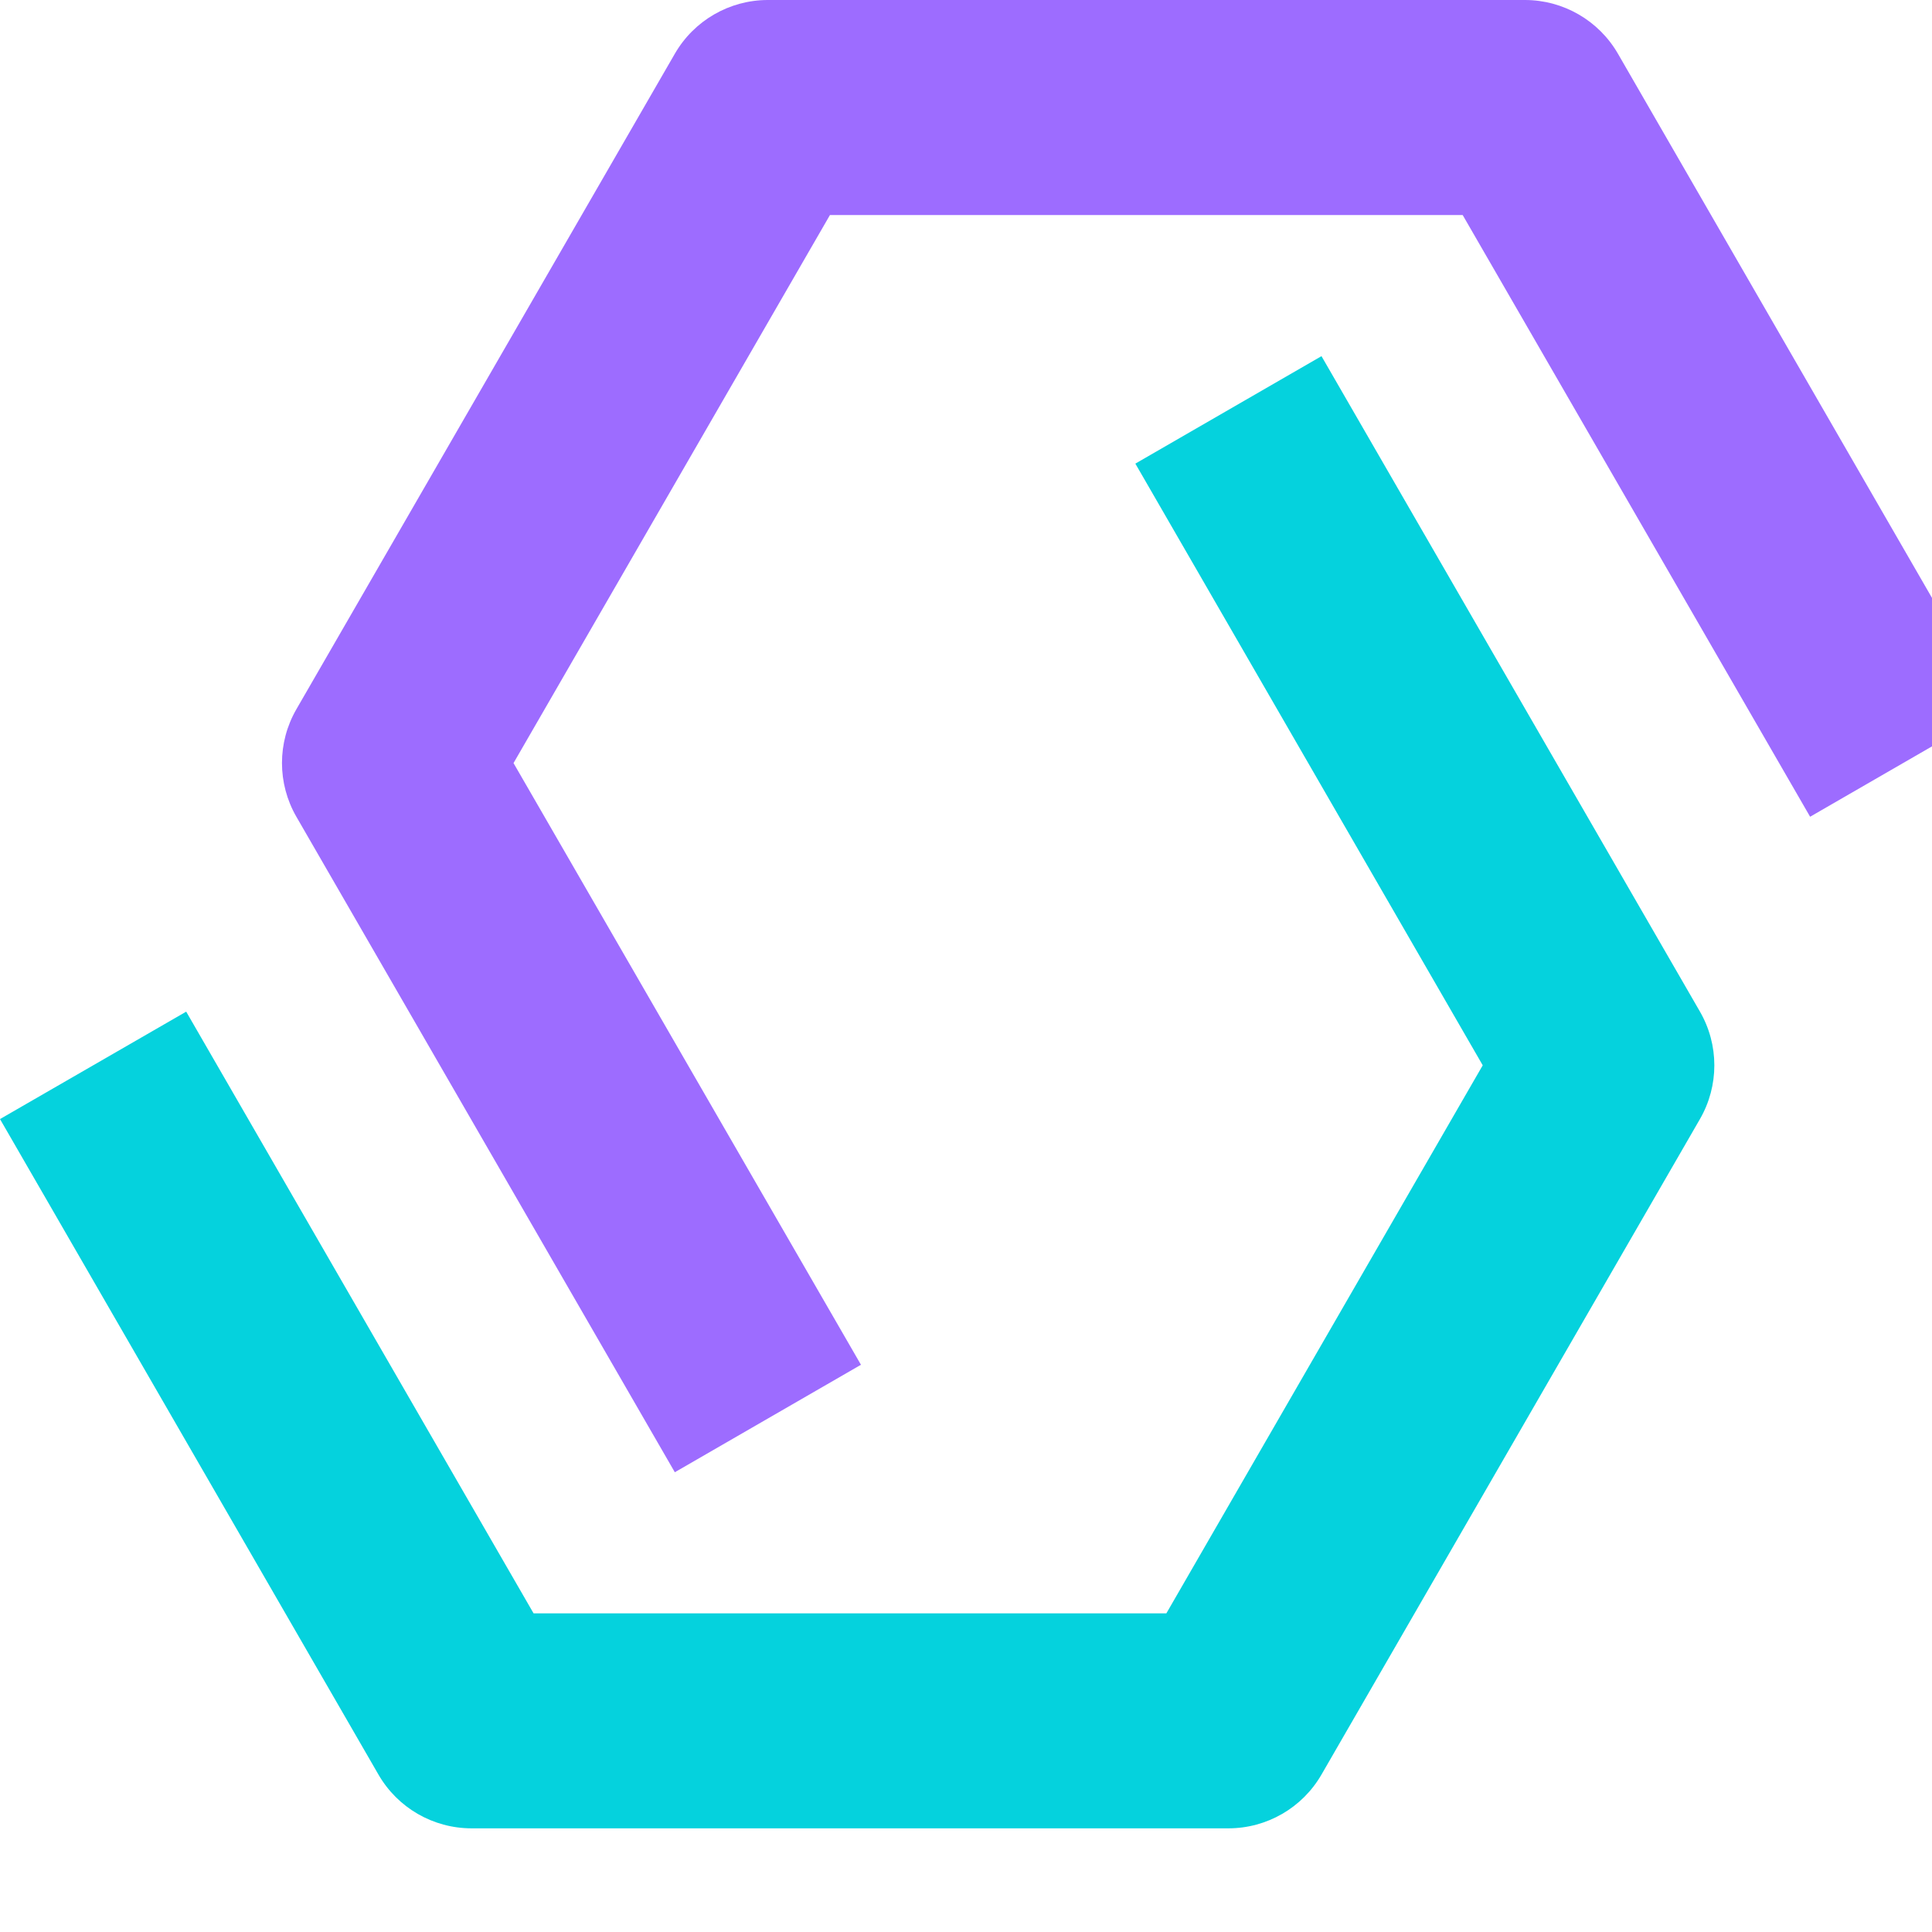
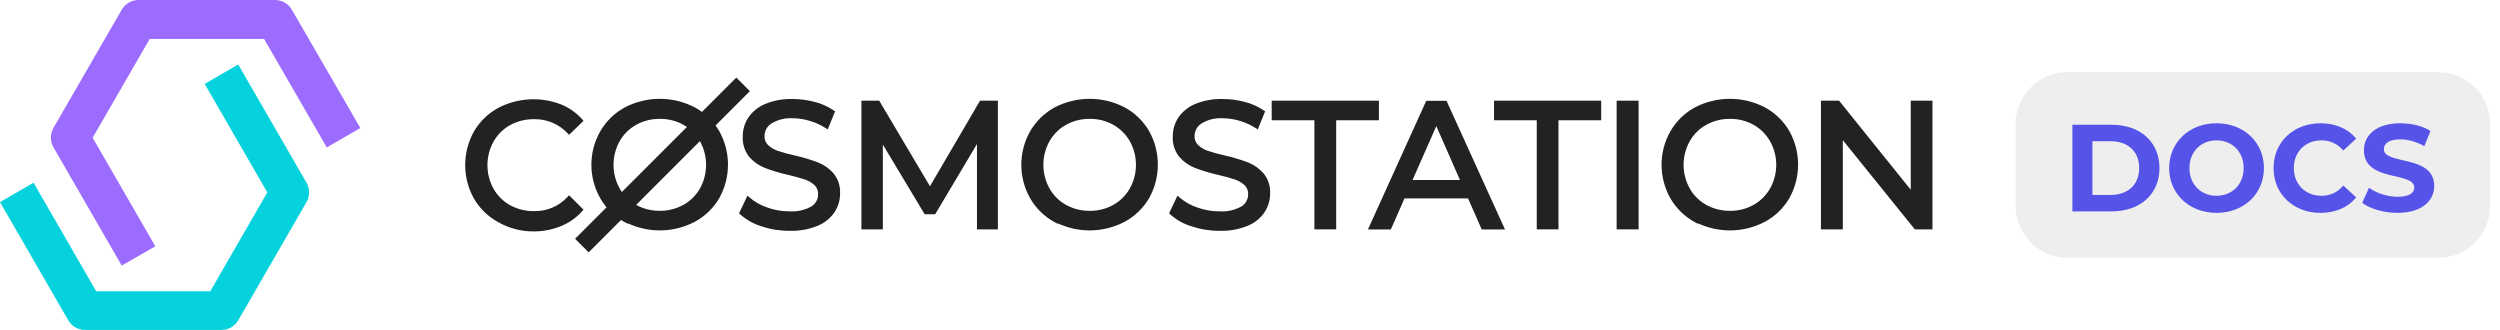
- <svg xmlns="http://www.w3.org/2000/svg" width="30" height="30" viewBox="0 0 35 35">
-   <g id="header_logo">
-     <g id="그룹_1944" data-name="그룹 1944">
-       <path id="패스_1723" data-name="패스 1723" d="M657.915,1428.876H644.2a1.946,1.946,0,0,0-1.686.974l-6.856,11.875a1.948,1.948,0,0,0,0,1.947l6.856,11.875,3.372-1.947-6.294-10.9,5.732-9.928h11.463l6.294,10.9,3.372-1.947L659.6,1429.85A1.947,1.947,0,0,0,657.915,1428.876Z" transform="translate(-630.289 -1428.876)" fill="#9d6cff" />
-       <path id="패스_1724" data-name="패스 1724" d="M648.94,1442.005l-3.372,1.947,6.293,10.9-5.731,9.928H634.666l-6.293-10.9L625,1455.826l6.856,11.875a1.947,1.947,0,0,0,1.686.974h13.712a1.947,1.947,0,0,0,1.686-.974l6.856-11.875a1.947,1.947,0,0,0,0-1.947Z" transform="translate(-625 -1435.553)" fill="#05d2dd" />
-     </g>
-   </g>
+ <svg xmlns="http://www.w3.org/2000/svg" width="197" height="26" viewBox="0 0 197 26" fill="none">
+   <path d="M9.593 20.928L4.212 11.608C4.078 11.376 4.007 11.112 4.007 10.844C4.007 10.575 4.078 10.312 4.212 10.079L9.593 0.764C9.727 0.532 9.92 0.339 10.152 0.205C10.384 0.071 10.648 -1.2346e-05 10.916 1.61893e-09H21.674C21.942 -1.2346e-05 22.205 0.071 22.438 0.205C22.67 0.339 22.863 0.532 22.997 0.764L28.396 10.089L25.749 11.617L20.809 3.066H11.799L7.3 10.853L12.24 19.409L9.593 20.928Z" fill="#9C6CFF" />
+   <path d="M17.48 26H6.7C6.432 26 6.168 25.929 5.936 25.795C5.703 25.661 5.51 25.468 5.376 25.236L0 15.925L2.643 14.397L7.582 22.952H16.57L21.064 15.161L16.129 6.61L18.772 5.081L24.153 14.397C24.287 14.629 24.357 14.893 24.357 15.161C24.357 15.429 24.287 15.693 24.153 15.925L18.772 25.245C18.64 25.471 18.451 25.66 18.225 25.792C17.999 25.925 17.742 25.996 17.48 26Z" fill="#05D2DD" />
+   <path d="M39.353 17.371C38.581 16.955 37.937 16.335 37.493 15.579C37.051 14.793 36.82 13.906 36.82 13.005C36.82 12.103 37.051 11.216 37.493 10.43C37.939 9.672 38.584 9.051 39.358 8.633C40.09 8.256 40.893 8.038 41.715 7.992C42.538 7.947 43.36 8.075 44.129 8.37C44.754 8.617 45.312 9.008 45.758 9.511L44.848 10.394C44.496 10.016 44.068 9.717 43.592 9.517C43.116 9.316 42.603 9.218 42.087 9.229C41.396 9.219 40.714 9.388 40.108 9.721C39.536 10.04 39.063 10.513 38.744 11.085C38.418 11.676 38.248 12.339 38.248 13.014C38.248 13.688 38.418 14.351 38.744 14.942C39.063 15.515 39.535 15.988 40.108 16.307C40.714 16.639 41.396 16.808 42.087 16.798C42.605 16.809 43.118 16.71 43.594 16.507C44.071 16.304 44.498 16.001 44.848 15.62L45.758 16.53C45.308 17.034 44.748 17.426 44.12 17.676C43.45 17.946 42.732 18.081 42.01 18.072C41.079 18.071 40.163 17.83 39.353 17.371Z" fill="#222222" />
+   <path fill-rule="evenodd" clip-rule="evenodd" d="M44.07 8.522C43.323 8.236 42.523 8.111 41.724 8.155C40.926 8.199 40.145 8.411 39.434 8.778C38.687 9.181 38.065 9.781 37.634 10.512C37.207 11.273 36.982 12.132 36.982 13.005C36.982 13.879 37.207 14.737 37.634 15.499C38.063 16.229 38.685 16.827 39.431 17.229L39.434 17.23C40.219 17.675 41.107 17.909 42.01 17.91L42.012 17.91C42.713 17.919 43.409 17.788 44.059 17.526C44.616 17.305 45.119 16.966 45.532 16.535L44.85 15.853C44.508 16.194 44.104 16.467 43.658 16.657C43.162 16.869 42.626 16.973 42.087 16.961C41.368 16.971 40.66 16.795 40.03 16.45L40.029 16.449C39.43 16.116 38.936 15.621 38.602 15.022C38.263 14.407 38.086 13.716 38.086 13.014C38.086 12.312 38.263 11.622 38.602 11.007L38.602 11.007C38.936 10.408 39.431 9.914 40.029 9.579L40.03 9.579C40.66 9.233 41.368 9.057 42.087 9.067C42.625 9.056 43.159 9.158 43.655 9.367C44.101 9.556 44.507 9.826 44.851 10.165L45.531 9.505C45.121 9.077 44.623 8.741 44.07 8.522ZM41.706 7.83C42.552 7.784 43.397 7.916 44.188 8.218L44.189 8.219C44.838 8.476 45.417 8.882 45.879 9.404L45.982 9.52L44.842 10.626L44.729 10.505C44.393 10.144 43.983 9.859 43.529 9.667C43.074 9.475 42.584 9.382 42.091 9.392L42.085 9.393C41.422 9.383 40.768 9.545 40.187 9.863C39.641 10.168 39.191 10.619 38.886 11.165C38.574 11.731 38.41 12.367 38.41 13.014C38.41 13.661 38.574 14.298 38.886 14.864C39.19 15.41 39.641 15.861 40.187 16.165C40.768 16.484 41.422 16.646 42.085 16.636L42.091 16.636C42.585 16.647 43.076 16.552 43.531 16.358C43.986 16.164 44.394 15.875 44.728 15.511L44.843 15.386L45.981 16.524L45.879 16.638C45.413 17.161 44.831 17.569 44.181 17.827C43.491 18.105 42.752 18.244 42.009 18.235C41.05 18.234 40.109 17.986 39.275 17.514C38.477 17.084 37.812 16.443 37.353 15.662L37.351 15.659C36.896 14.849 36.657 13.935 36.657 13.005C36.657 12.076 36.896 11.162 37.351 10.351L37.353 10.348C37.814 9.565 38.481 8.923 39.281 8.491L39.283 8.49C40.036 8.102 40.861 7.877 41.706 7.83Z" fill="#222222" />
+   <path d="M49.32 17.371C48.538 16.95 47.89 16.32 47.446 15.551C46.998 14.77 46.763 13.886 46.763 12.986C46.763 12.086 46.998 11.201 47.446 10.421C47.892 9.654 48.54 9.024 49.32 8.601C50.145 8.174 51.062 7.95 51.992 7.95C52.922 7.95 53.838 8.174 54.664 8.601C55.438 9.019 56.083 9.64 56.529 10.398C56.971 11.184 57.202 12.07 57.202 12.972C57.202 13.874 56.971 14.76 56.529 15.547C56.083 16.303 55.438 16.923 54.664 17.339C53.839 17.769 52.922 17.994 51.992 17.994C51.061 17.994 50.145 17.769 49.32 17.339V17.371ZM53.941 16.284C54.512 15.962 54.983 15.49 55.305 14.919C55.631 14.328 55.801 13.665 55.801 12.99C55.801 12.316 55.631 11.653 55.305 11.062C54.983 10.491 54.511 10.02 53.941 9.697C53.348 9.366 52.678 9.196 51.999 9.206C51.315 9.196 50.641 9.366 50.043 9.697C49.471 10.018 48.999 10.49 48.678 11.062C48.353 11.653 48.182 12.316 48.182 12.99C48.182 13.665 48.353 14.328 48.678 14.919C48.998 15.491 49.471 15.964 50.043 16.284C50.641 16.615 51.315 16.785 51.999 16.775C52.673 16.782 53.338 16.613 53.927 16.284H53.941Z" fill="#222222" />
+   <path fill-rule="evenodd" clip-rule="evenodd" d="M49.396 8.744C48.643 9.153 48.017 9.761 47.587 10.501C47.154 11.257 46.926 12.114 46.926 12.985C46.926 13.857 47.154 14.713 47.587 15.47C47.97 16.132 48.51 16.687 49.157 17.088V17.07L49.395 17.194C50.197 17.613 51.088 17.831 51.992 17.831C52.896 17.831 53.787 17.613 54.589 17.195C55.335 16.793 55.958 16.195 56.389 15.465C56.816 14.703 57.04 13.845 57.04 12.972C57.04 12.098 56.816 11.24 56.389 10.478C55.958 9.747 55.335 9.147 54.589 8.744C53.786 8.329 52.896 8.112 51.992 8.112C51.089 8.112 50.199 8.329 49.396 8.744ZM49.483 17.6V17.642L49.243 17.513C48.435 17.078 47.764 16.426 47.305 15.632L47.305 15.631C46.844 14.826 46.601 13.914 46.601 12.985C46.601 12.057 46.844 11.145 47.305 10.339L47.306 10.338L47.306 10.338C47.766 9.546 48.437 8.895 49.242 8.458L49.245 8.456L49.245 8.456C50.094 8.017 51.036 7.787 51.992 7.787C52.948 7.787 53.89 8.017 54.739 8.456L54.742 8.457L54.742 8.457C55.542 8.889 56.208 9.531 56.669 10.315L56.671 10.318L56.671 10.318C57.126 11.128 57.365 12.042 57.365 12.972C57.365 13.901 57.126 14.815 56.671 15.626L56.669 15.629L56.669 15.629C56.208 16.411 55.541 17.052 54.742 17.481L54.74 17.482L54.74 17.482C53.892 17.925 52.949 18.156 51.992 18.156C51.124 18.156 50.267 17.966 49.483 17.6ZM51.999 9.043C52.706 9.033 53.403 9.21 54.021 9.555L54.021 9.555C54.617 9.892 55.111 10.385 55.447 10.981L55.448 10.983L55.448 10.983C55.787 11.598 55.964 12.288 55.964 12.99C55.964 13.692 55.787 14.382 55.448 14.997L55.447 14.998C55.111 15.595 54.618 16.088 54.021 16.424L53.984 16.445H53.97C53.366 16.775 52.688 16.944 51.999 16.937C51.288 16.947 50.587 16.77 49.964 16.425L49.964 16.425C49.365 16.09 48.871 15.596 48.537 14.998L48.536 14.997C48.198 14.382 48.02 13.692 48.02 12.99C48.02 12.288 48.198 11.598 48.536 10.983L48.537 10.982L48.537 10.982C48.872 10.384 49.366 9.89 49.964 9.555L49.965 9.555L49.965 9.555C50.587 9.21 51.288 9.033 51.999 9.043ZM50.122 9.839C49.577 10.144 49.126 10.595 48.821 11.14C48.509 11.707 48.345 12.343 48.345 12.99C48.345 13.637 48.509 14.273 48.821 14.839C49.126 15.385 49.576 15.836 50.122 16.141C50.695 16.459 51.342 16.621 51.997 16.612L52.001 16.612L52.001 16.612C52.647 16.619 53.284 16.456 53.848 16.141L53.885 16.12H53.898C54.426 15.814 54.863 15.372 55.164 14.839C55.476 14.273 55.639 13.636 55.639 12.99C55.639 12.343 55.476 11.707 55.164 11.14C54.856 10.596 54.406 10.146 53.862 9.838C53.294 9.521 52.652 9.359 52.002 9.368L51.997 9.368L51.997 9.368C51.342 9.359 50.695 9.521 50.122 9.839Z" fill="#222222" />
+   <path d="M60.054 17.681C59.455 17.498 58.902 17.188 58.434 16.771L58.953 15.68C59.374 16.043 59.862 16.322 60.39 16.498C60.973 16.712 61.589 16.82 62.21 16.817C62.843 16.857 63.475 16.714 64.029 16.403C64.215 16.286 64.368 16.124 64.473 15.931C64.578 15.738 64.632 15.522 64.629 15.302C64.635 15.15 64.609 14.998 64.552 14.856C64.496 14.714 64.411 14.586 64.302 14.479C64.067 14.263 63.79 14.099 63.488 13.997C63.04 13.847 62.584 13.721 62.123 13.619C61.516 13.482 60.918 13.303 60.336 13.082C59.886 12.909 59.487 12.628 59.171 12.264C58.832 11.843 58.66 11.312 58.689 10.772C58.683 10.268 58.827 9.774 59.103 9.353C59.415 8.902 59.851 8.551 60.358 8.343C61.02 8.073 61.731 7.944 62.446 7.965C63.024 7.964 63.599 8.039 64.156 8.188C64.673 8.316 65.163 8.535 65.603 8.834L65.148 9.958C64.74 9.696 64.295 9.495 63.829 9.362C63.386 9.229 62.927 9.16 62.464 9.157C61.836 9.118 61.21 9.277 60.677 9.612C60.492 9.733 60.34 9.9 60.236 10.095C60.132 10.291 60.078 10.509 60.081 10.731C60.075 10.884 60.102 11.037 60.16 11.179C60.218 11.321 60.306 11.449 60.418 11.554C60.658 11.774 60.941 11.941 61.25 12.046C61.698 12.193 62.153 12.316 62.614 12.414C63.22 12.553 63.816 12.732 64.397 12.951C64.841 13.125 65.237 13.403 65.553 13.76C65.891 14.174 66.063 14.7 66.035 15.234C66.041 15.735 65.895 16.227 65.617 16.644C65.3 17.1 64.855 17.452 64.338 17.654C63.671 17.922 62.956 18.049 62.237 18.027C61.495 18.034 60.757 17.917 60.054 17.681Z" fill="#222222" />
+   <path fill-rule="evenodd" clip-rule="evenodd" d="M62.442 8.127C61.75 8.106 61.061 8.231 60.421 8.493C59.943 8.689 59.532 9.019 59.238 9.443C58.981 9.837 58.846 10.299 58.852 10.769L58.852 10.78C58.825 11.279 58.983 11.77 59.297 12.159C59.594 12.502 59.971 12.766 60.394 12.93C60.97 13.147 61.559 13.325 62.159 13.46C62.626 13.563 63.087 13.69 63.54 13.842C63.864 13.951 64.161 14.127 64.413 14.359L64.417 14.363C64.541 14.485 64.639 14.633 64.704 14.796C64.768 14.957 64.798 15.13 64.793 15.304C64.795 15.55 64.734 15.792 64.616 16.008C64.498 16.225 64.326 16.408 64.116 16.54L64.109 16.544C63.53 16.869 62.869 17.02 62.205 16.979C61.568 16.981 60.936 16.87 60.337 16.651C59.857 16.49 59.409 16.248 59.011 15.937L58.635 16.729C59.065 17.09 59.564 17.361 60.102 17.525L60.106 17.526C60.792 17.757 61.512 17.871 62.236 17.864L62.242 17.864C62.939 17.885 63.632 17.762 64.278 17.502L64.28 17.502C64.766 17.312 65.185 16.981 65.483 16.552C65.742 16.163 65.879 15.704 65.873 15.235L65.873 15.225C65.899 14.732 65.741 14.247 65.43 13.865C65.132 13.528 64.758 13.267 64.34 13.102C63.766 12.886 63.178 12.709 62.58 12.572C62.114 12.473 61.653 12.348 61.2 12.199L61.198 12.199C60.869 12.087 60.566 11.909 60.309 11.674L60.307 11.672C60.178 11.551 60.077 11.403 60.01 11.24C59.944 11.078 59.913 10.903 59.919 10.728C59.917 10.481 59.976 10.237 60.093 10.018C60.21 9.799 60.38 9.612 60.588 9.476L60.591 9.474C61.152 9.122 61.809 8.954 62.471 8.994C62.946 8.998 63.419 9.069 63.875 9.205C64.294 9.325 64.695 9.498 65.07 9.718L65.403 8.896C65.007 8.644 64.573 8.458 64.118 8.345L64.115 8.345C63.571 8.199 63.01 8.126 62.447 8.127L62.442 8.127ZM62.449 7.802C61.712 7.781 60.98 7.913 60.297 8.192C59.761 8.412 59.3 8.783 58.97 9.26L58.968 9.263C58.675 9.71 58.521 10.234 58.527 10.768C58.497 11.346 58.682 11.915 59.045 12.365L59.049 12.37C59.382 12.754 59.804 13.05 60.278 13.233L60.279 13.234C60.869 13.457 61.473 13.638 62.088 13.777L62.089 13.777C62.544 13.878 62.994 14.002 63.437 14.15C63.716 14.245 63.973 14.396 64.19 14.596C64.282 14.687 64.354 14.796 64.402 14.916C64.45 15.036 64.472 15.166 64.468 15.296L64.468 15.303C64.47 15.495 64.423 15.684 64.331 15.852C64.24 16.02 64.107 16.161 63.947 16.263C63.421 16.557 62.822 16.693 62.221 16.654L62.209 16.654C61.608 16.656 61.011 16.552 60.447 16.345L60.443 16.344C59.935 16.174 59.465 15.906 59.06 15.556L58.898 15.417L58.236 16.811L58.327 16.892C58.812 17.324 59.384 17.645 60.005 17.835C60.724 18.076 61.478 18.196 62.236 18.189C62.976 18.211 63.712 18.08 64.399 17.804C64.946 17.591 65.416 17.219 65.751 16.736L65.752 16.734C66.048 16.291 66.203 15.769 66.198 15.237C66.227 14.664 66.042 14.101 65.679 13.657L65.675 13.652C65.343 13.275 64.925 12.983 64.458 12.799L64.455 12.798C63.867 12.577 63.264 12.395 62.651 12.255L62.649 12.254C62.194 12.158 61.744 12.036 61.302 11.891C61.015 11.794 60.752 11.639 60.529 11.435C60.434 11.345 60.36 11.237 60.311 11.117C60.262 10.996 60.239 10.867 60.244 10.737L60.244 10.729C60.242 10.534 60.288 10.342 60.38 10.171C60.471 10 60.603 9.855 60.765 9.748C61.27 9.432 61.861 9.282 62.455 9.319L62.464 9.319C62.911 9.322 63.355 9.389 63.783 9.517L63.785 9.517C64.236 9.647 64.666 9.841 65.061 10.094L65.226 10.199L65.803 8.773L65.695 8.699C65.239 8.389 64.732 8.163 64.198 8.03C63.627 7.878 63.039 7.801 62.449 7.802Z" fill="#222222" />
+   <path d="M77.148 17.912V10.757L73.6 16.72H72.954L69.406 10.807V17.917H68.041V8.096H69.188L73.281 14.996L77.32 8.096H78.471V17.912H77.148Z" fill="#222222" />
+   <path fill-rule="evenodd" clip-rule="evenodd" d="M67.879 7.933H69.28L73.28 14.676L77.227 7.933H78.633V18.074H76.985V11.348L73.692 16.882H72.862L69.568 11.393V18.079H67.879V7.933ZM68.204 8.258V17.754H69.243V10.22L73.046 16.557H73.507L77.31 10.166V17.749H78.308V8.258H77.413L73.282 15.316L69.095 8.258H68.204Z" fill="#222222" />
+   <path d="M83.193 17.371C82.412 16.95 81.763 16.32 81.319 15.551C80.875 14.769 80.641 13.885 80.641 12.986C80.641 12.086 80.875 11.203 81.319 10.421C81.764 9.654 82.413 9.024 83.193 8.601C84.019 8.174 84.935 7.95 85.865 7.95C86.795 7.95 87.712 8.174 88.537 8.601C89.312 9.019 89.957 9.64 90.402 10.398C90.844 11.184 91.075 12.07 91.075 12.972C91.075 13.874 90.844 14.76 90.402 15.547C89.956 16.303 89.311 16.923 88.537 17.339C87.713 17.769 86.795 17.994 85.865 17.994C84.935 17.994 84.017 17.769 83.193 17.339V17.371ZM87.814 16.284C88.385 15.962 88.857 15.49 89.178 14.919C89.504 14.328 89.675 13.665 89.675 12.99C89.675 12.316 89.504 11.653 89.178 11.062C88.857 10.491 88.385 10.02 87.814 9.697C87.221 9.365 86.552 9.196 85.872 9.206C85.188 9.197 84.514 9.366 83.916 9.697C83.344 10.018 82.872 10.49 82.552 11.062C82.226 11.653 82.055 12.316 82.055 12.99C82.055 13.665 82.226 14.328 82.552 14.919C82.871 15.491 83.344 15.964 83.916 16.284C84.514 16.615 85.188 16.784 85.872 16.775C86.552 16.785 87.221 16.616 87.814 16.284Z" fill="#222222" />
+   <path fill-rule="evenodd" clip-rule="evenodd" d="M83.269 8.744C82.516 9.153 81.891 9.761 81.461 10.501C81.03 11.258 80.804 12.114 80.804 12.985C80.804 13.856 81.03 14.712 81.461 15.47C81.843 16.132 82.383 16.687 83.031 17.088V17.07L83.268 17.194C84.07 17.613 84.961 17.831 85.865 17.831C86.769 17.831 87.66 17.613 88.462 17.195C89.208 16.793 89.831 16.195 90.261 15.465C90.689 14.704 90.913 13.845 90.913 12.972C90.913 12.098 90.689 11.24 90.261 10.478C89.832 9.747 89.209 9.147 88.462 8.744C87.66 8.329 86.769 8.112 85.865 8.112C84.962 8.112 84.072 8.329 83.269 8.744ZM83.356 17.6V17.642L83.116 17.513C82.309 17.078 81.638 16.426 81.179 15.632L81.178 15.631C80.72 14.825 80.479 13.913 80.479 12.985C80.479 12.058 80.72 11.146 81.178 10.34L81.179 10.338L81.179 10.338C81.639 9.546 82.31 8.895 83.116 8.458L83.118 8.456L83.119 8.456C83.968 8.017 84.909 7.787 85.865 7.787C86.822 7.787 87.764 8.017 88.612 8.456L88.615 8.457L88.615 8.457C89.415 8.889 90.082 9.531 90.542 10.315L90.544 10.318L90.544 10.318C91 11.128 91.238 12.042 91.238 12.972C91.238 13.901 91 14.815 90.544 15.626L90.542 15.629L90.542 15.629C90.081 16.411 89.414 17.052 88.615 17.481L88.613 17.482L88.613 17.482C87.765 17.925 86.822 18.156 85.865 18.156C84.998 18.156 84.141 17.966 83.356 17.6ZM85.872 9.043C86.58 9.033 87.277 9.209 87.894 9.555L87.894 9.555C88.491 9.892 88.984 10.385 89.32 10.981L89.321 10.983L89.321 10.983C89.66 11.598 89.838 12.288 89.838 12.99C89.838 13.692 89.66 14.382 89.321 14.997L89.32 14.998C88.984 15.595 88.491 16.088 87.894 16.424L87.894 16.425C87.277 16.77 86.58 16.947 85.872 16.937C85.161 16.946 84.46 16.77 83.838 16.425L83.837 16.425C83.239 16.09 82.744 15.596 82.41 14.998L82.41 14.997C82.071 14.382 81.893 13.692 81.893 12.99C81.893 12.288 82.071 11.598 82.41 10.983L82.41 10.982C82.745 10.384 83.239 9.89 83.837 9.555L83.838 9.555L83.838 9.555C84.46 9.21 85.161 9.034 85.872 9.043ZM87.735 9.838C87.167 9.52 86.526 9.358 85.874 9.368L85.87 9.368L85.87 9.368C85.215 9.359 84.569 9.521 83.995 9.839C83.45 10.144 83 10.595 82.694 11.14C82.382 11.707 82.218 12.343 82.218 12.99C82.218 13.637 82.382 14.273 82.694 14.839C82.999 15.385 83.45 15.836 83.995 16.141C84.569 16.458 85.215 16.62 85.87 16.612L85.874 16.612L85.874 16.612C86.526 16.622 87.167 16.459 87.735 16.141C88.279 15.834 88.73 15.384 89.037 14.839C89.349 14.273 89.513 13.636 89.513 12.99C89.513 12.343 89.349 11.707 89.037 11.14C88.73 10.596 88.279 10.146 87.735 9.838Z" fill="#222222" />
+   <path d="M93.946 17.681C93.345 17.499 92.791 17.189 92.322 16.771L92.84 15.68C93.263 16.042 93.75 16.32 94.278 16.498C94.861 16.712 95.477 16.82 96.098 16.817C96.731 16.858 97.363 16.714 97.917 16.403C98.103 16.286 98.255 16.124 98.36 15.931C98.466 15.738 98.52 15.522 98.517 15.302C98.523 15.15 98.496 14.998 98.44 14.856C98.384 14.714 98.299 14.586 98.19 14.479C97.955 14.263 97.678 14.099 97.376 13.997C96.928 13.847 96.472 13.721 96.011 13.619C95.404 13.482 94.806 13.303 94.223 13.082C93.774 12.909 93.374 12.628 93.059 12.264C92.719 11.843 92.548 11.312 92.577 10.772C92.571 10.268 92.714 9.774 92.991 9.353C93.303 8.902 93.739 8.551 94.246 8.343C94.908 8.073 95.619 7.944 96.334 7.965C96.911 7.964 97.486 8.039 98.044 8.188C98.561 8.316 99.05 8.535 99.49 8.834L99.035 9.958C98.627 9.696 98.183 9.495 97.717 9.362C97.274 9.229 96.814 9.16 96.352 9.157C95.723 9.118 95.098 9.277 94.564 9.612C94.38 9.734 94.228 9.9 94.124 10.096C94.02 10.291 93.966 10.51 93.969 10.731C93.964 10.884 93.991 11.037 94.049 11.178C94.107 11.32 94.195 11.448 94.305 11.554C94.546 11.774 94.829 11.941 95.137 12.046C95.586 12.193 96.041 12.316 96.502 12.414C97.108 12.553 97.704 12.732 98.285 12.951C98.729 13.125 99.125 13.403 99.44 13.76C99.779 14.174 99.951 14.7 99.923 15.234C99.928 15.735 99.782 16.227 99.504 16.644C99.188 17.1 98.743 17.452 98.226 17.654C97.558 17.922 96.843 18.049 96.124 18.027C95.384 18.034 94.647 17.917 93.946 17.681Z" fill="#222222" />
+   <path fill-rule="evenodd" clip-rule="evenodd" d="M96.329 8.127C95.636 8.106 94.948 8.231 94.307 8.493C93.83 8.689 93.419 9.019 93.125 9.443C92.867 9.837 92.733 10.299 92.739 10.769L92.739 10.78C92.712 11.279 92.87 11.77 93.183 12.159C93.481 12.502 93.857 12.766 94.281 12.93C94.856 13.147 95.446 13.325 96.046 13.46C96.513 13.563 96.974 13.69 97.427 13.842C97.751 13.951 98.048 14.127 98.299 14.359L98.303 14.362C98.428 14.485 98.526 14.633 98.591 14.796C98.654 14.957 98.685 15.13 98.679 15.304C98.681 15.55 98.621 15.792 98.502 16.008C98.384 16.226 98.212 16.409 98.003 16.54L97.996 16.544C97.417 16.87 96.755 17.021 96.092 16.979C95.455 16.981 94.822 16.87 94.223 16.651C93.744 16.489 93.296 16.247 92.898 15.936L92.521 16.729C92.953 17.091 93.453 17.362 93.993 17.525L93.998 17.526C94.681 17.757 95.4 17.871 96.122 17.864L96.129 17.864C96.826 17.885 97.518 17.762 98.165 17.502L98.167 17.502C98.653 17.312 99.072 16.981 99.369 16.552C99.629 16.162 99.765 15.703 99.76 15.235L99.76 15.225C99.786 14.732 99.628 14.247 99.316 13.865C99.018 13.528 98.645 13.267 98.226 13.102C97.653 12.886 97.064 12.709 96.467 12.572C96 12.472 95.54 12.348 95.086 12.199L95.085 12.199C94.755 12.087 94.452 11.909 94.195 11.674L94.192 11.671C94.066 11.55 93.965 11.403 93.898 11.239C93.832 11.077 93.801 10.903 93.806 10.729C93.804 10.481 93.864 10.237 93.98 10.019C94.097 9.799 94.268 9.613 94.474 9.476L94.478 9.474C95.039 9.122 95.696 8.954 96.357 8.994C96.833 8.998 97.306 9.069 97.762 9.205C98.181 9.325 98.582 9.498 98.957 9.718L99.289 8.896C98.894 8.644 98.46 8.458 98.005 8.346L98.002 8.345C97.457 8.199 96.897 8.126 96.334 8.127L96.329 8.127ZM96.336 7.802C95.599 7.781 94.867 7.913 94.184 8.192C93.648 8.412 93.186 8.783 92.857 9.26L92.854 9.263C92.561 9.71 92.408 10.234 92.414 10.768C92.384 11.346 92.568 11.915 92.932 12.365L92.936 12.37C93.268 12.754 93.69 13.05 94.164 13.233L94.165 13.234C94.755 13.457 95.36 13.638 95.974 13.777L95.975 13.777C96.431 13.878 96.881 14.002 97.323 14.15C97.603 14.245 97.859 14.396 98.077 14.596C98.169 14.687 98.241 14.796 98.288 14.915C98.336 15.037 98.359 15.166 98.354 15.296L98.354 15.303C98.356 15.495 98.309 15.684 98.217 15.852C98.126 16.019 97.994 16.161 97.833 16.263C97.308 16.557 96.709 16.693 96.108 16.654L96.097 16.654C95.495 16.656 94.898 16.552 94.333 16.345L94.329 16.344C93.822 16.173 93.353 15.905 92.946 15.556L92.784 15.417L92.123 16.811L92.213 16.892C92.699 17.325 93.273 17.647 93.896 17.835C94.613 18.076 95.366 18.196 96.122 18.189C96.862 18.211 97.598 18.08 98.286 17.804C98.832 17.591 99.303 17.219 99.637 16.736L99.639 16.733C99.934 16.291 100.09 15.769 100.085 15.237C100.114 14.664 99.929 14.101 99.565 13.657L99.561 13.652C99.229 13.275 98.812 12.983 98.344 12.799L98.342 12.798C97.754 12.577 97.15 12.395 96.538 12.255L96.536 12.254C96.08 12.157 95.631 12.036 95.188 11.891C94.903 11.794 94.639 11.639 94.416 11.435C94.322 11.345 94.248 11.236 94.199 11.117C94.15 10.997 94.127 10.866 94.131 10.736L94.131 10.729C94.129 10.535 94.176 10.343 94.267 10.172C94.358 10.001 94.491 9.855 94.652 9.748C95.157 9.432 95.747 9.282 96.341 9.319L96.35 9.319C96.797 9.322 97.242 9.389 97.67 9.517L97.672 9.517C98.123 9.647 98.552 9.841 98.948 10.094L99.112 10.199L99.69 8.773L99.581 8.699C99.126 8.389 98.619 8.163 98.084 8.03C97.514 7.878 96.926 7.801 96.336 7.802Z" fill="#222222" />
+   <path d="M103.738 9.315H100.372V8.096H108.496V9.315H105.13V17.912H103.738V9.315Z" fill="#222222" />
+   <path fill-rule="evenodd" clip-rule="evenodd" d="M100.209 7.933H108.658V9.477H105.292V18.074H103.575V9.477H100.209V7.933ZM100.534 8.258V9.152H103.9V17.749H104.967V9.152H108.333V8.258H100.534Z" fill="#222222" />
+   <path d="M115.786 15.47H110.569L109.491 17.921H108.044L112.493 8.106H113.88L118.343 17.921H116.869L115.786 15.47ZM115.295 14.346L113.18 9.534L111.06 14.346H115.295Z" fill="#222222" />
+   <path fill-rule="evenodd" clip-rule="evenodd" d="M112.388 7.944H113.985L118.595 18.084H116.763L115.681 15.633H110.675L109.598 18.084H107.793L112.388 7.944ZM112.598 8.269L108.297 17.759H109.386L110.463 15.308H115.893L116.975 17.759H118.09L113.776 8.269H112.598ZM113.181 9.131L115.544 14.509H110.812L113.181 9.131ZM111.31 14.184H115.046L113.18 9.938L111.31 14.184Z" fill="#222222" />
+   <path d="M121.258 9.315H117.892V8.096H126.011V9.315H122.645V17.912H121.258V9.315Z" fill="#222222" />
+   <path fill-rule="evenodd" clip-rule="evenodd" d="M117.73 7.933H126.174V9.477H122.808V18.074H121.096V9.477H117.73V7.933ZM118.055 8.258V9.152H121.421V17.749H122.483V9.152H125.849V8.258H118.055Z" fill="#222222" />
+   <path d="M127.553 8.096H128.959V17.912H127.553V8.096Z" fill="#222222" />
+   <path fill-rule="evenodd" clip-rule="evenodd" d="M127.391 7.933H129.121V18.074H127.391V7.933ZM127.716 8.258V17.749H128.796V8.258H127.716Z" fill="#222222" />
+   <path d="M133.644 17.371C132.863 16.95 132.214 16.32 131.77 15.551C131.326 14.769 131.092 13.885 131.092 12.986C131.092 12.086 131.326 11.203 131.77 10.421C132.216 9.654 132.864 9.024 133.644 8.601C134.47 8.174 135.387 7.95 136.316 7.95C137.247 7.95 138.163 8.174 138.988 8.601C139.764 9.017 140.409 9.639 140.853 10.398C141.295 11.184 141.527 12.07 141.527 12.972C141.527 13.874 141.295 14.76 140.853 15.547C140.409 16.304 139.764 16.924 138.988 17.339C138.164 17.769 137.247 17.994 136.316 17.994C135.386 17.994 134.469 17.769 133.644 17.339V17.371ZM138.265 16.284C138.837 15.962 139.308 15.49 139.63 14.919C139.958 14.329 140.13 13.665 140.13 12.99C140.13 12.316 139.958 11.652 139.63 11.062C139.308 10.491 138.836 10.02 138.265 9.697C137.672 9.365 137.003 9.196 136.324 9.206C135.639 9.197 134.965 9.366 134.367 9.697C133.794 10.016 133.321 10.489 133.003 11.062C132.675 11.652 132.502 12.316 132.502 12.99C132.502 13.665 132.675 14.329 133.003 14.919C133.321 15.493 133.794 15.965 134.367 16.284C134.965 16.615 135.639 16.784 136.324 16.775C137.003 16.785 137.672 16.616 138.265 16.284Z" fill="#222222" />
+   <path fill-rule="evenodd" clip-rule="evenodd" d="M133.721 8.744C132.968 9.153 132.342 9.761 131.912 10.501C131.482 11.258 131.255 12.114 131.255 12.985C131.255 13.856 131.482 14.712 131.912 15.47C132.294 16.132 132.835 16.687 133.482 17.088V17.07L133.72 17.194C134.521 17.613 135.413 17.831 136.317 17.831C137.221 17.831 138.112 17.613 138.913 17.195C139.661 16.794 140.284 16.196 140.713 15.465C141.141 14.704 141.365 13.845 141.365 12.972C141.365 12.098 141.141 11.239 140.713 10.478C140.284 9.746 139.661 9.146 138.913 8.744C138.111 8.329 137.221 8.112 136.317 8.112C135.414 8.112 134.524 8.329 133.721 8.744ZM133.807 17.6V17.642L133.568 17.513C132.76 17.078 132.089 16.426 131.63 15.632L131.63 15.631C131.171 14.825 130.93 13.913 130.93 12.985C130.93 12.058 131.171 11.146 131.63 10.34L131.631 10.338L131.631 10.338C132.091 9.546 132.761 8.895 133.567 8.458L133.57 8.456L133.57 8.456C134.419 8.017 135.361 7.787 136.317 7.787C137.273 7.787 138.215 8.017 139.064 8.456L139.066 8.457L139.066 8.457C139.867 8.888 140.534 9.53 140.994 10.315L140.995 10.318L140.995 10.318C141.451 11.128 141.69 12.042 141.69 12.972C141.69 13.901 141.451 14.815 140.995 15.626L140.994 15.628L140.994 15.628C140.534 16.412 139.867 17.053 139.066 17.482L139.064 17.482L139.064 17.482C138.216 17.925 137.273 18.156 136.317 18.156C135.449 18.156 134.592 17.966 133.807 17.6ZM136.324 9.043C137.031 9.033 137.728 9.209 138.345 9.555L138.346 9.555C138.942 9.892 139.435 10.385 139.772 10.981L139.773 10.982C140.114 11.596 140.293 12.287 140.293 12.99C140.293 13.692 140.114 14.383 139.773 14.997L139.772 14.998C139.435 15.595 138.943 16.088 138.346 16.424L138.345 16.425C137.728 16.77 137.031 16.947 136.324 16.937C135.612 16.946 134.911 16.77 134.289 16.425L134.289 16.425C133.689 16.092 133.194 15.598 132.862 14.997C132.52 14.383 132.341 13.692 132.341 12.99C132.341 12.287 132.52 11.596 132.862 10.982C133.195 10.383 133.69 9.888 134.289 9.555L134.289 9.555C134.911 9.21 135.612 9.034 136.324 9.043ZM138.186 9.838C137.618 9.52 136.977 9.358 136.327 9.368L136.322 9.368L136.322 9.368C135.666 9.359 135.02 9.521 134.447 9.839C133.9 10.143 133.449 10.594 133.146 11.14L133.146 11.14C132.831 11.706 132.666 12.342 132.666 12.99C132.666 13.637 132.831 14.274 133.146 14.839L133.146 14.84C133.449 15.387 133.9 15.837 134.447 16.141C135.02 16.458 135.666 16.62 136.322 16.612L136.327 16.612L136.327 16.612C136.977 16.622 137.618 16.459 138.187 16.141C138.731 15.834 139.181 15.384 139.489 14.839C139.803 14.273 139.968 13.637 139.968 12.99C139.968 12.343 139.803 11.706 139.489 11.141C139.181 10.596 138.731 10.146 138.186 9.838Z" fill="#222222" />
+   <path d="M152.116 8.096V17.912H150.965L145.052 10.589V17.912H143.652V8.096H144.839L150.729 15.415V8.096H152.116Z" fill="#222222" />
+   <path fill-rule="evenodd" clip-rule="evenodd" d="M143.49 7.933H144.917L150.567 14.953V7.933H152.279V18.074H150.888L145.215 11.048V18.074H143.49V7.933ZM143.814 8.258V17.749H144.89V10.129L151.044 17.749H151.954V8.258H150.892V15.876L144.761 8.258H143.814Z" fill="#222222" />
+   <path d="M58.022 6.341L45.546 18.817L46.386 19.657L58.862 7.181L58.022 6.341Z" fill="#222222" />
+   <path fill-rule="evenodd" clip-rule="evenodd" d="M58.022 6.111L59.092 7.18L46.386 19.886L45.316 18.817L58.022 6.111ZM58.022 6.57L45.776 18.817L46.386 19.426L58.632 7.18L58.022 6.57Z" fill="#222222" />
+   <path d="M192.15 5.687H162.901C160.657 5.687 158.838 7.506 158.838 9.75V16.249C158.838 18.493 160.657 20.312 162.901 20.312H192.15C194.393 20.312 196.212 18.493 196.212 16.249V9.75C196.212 7.506 194.393 5.687 192.15 5.687Z" fill="#EEEEEE" />
+   <path d="M163.303 16.656H166.403C168.636 16.656 170.167 15.311 170.167 13.244C170.167 11.177 168.636 9.831 166.403 9.831H163.303V16.656ZM164.882 15.36V11.128H166.325C167.681 11.128 168.568 11.937 168.568 13.244C168.568 14.55 167.681 15.36 166.325 15.36H164.882Z" fill="#5653E8" />
+   <path d="M174.663 16.773C176.808 16.773 178.398 15.282 178.398 13.244C178.398 11.206 176.808 9.714 174.663 9.714C172.509 9.714 170.929 11.216 170.929 13.244C170.929 15.272 172.509 16.773 174.663 16.773ZM174.663 15.428C173.445 15.428 172.528 14.541 172.528 13.244C172.528 11.947 173.445 11.06 174.663 11.06C175.882 11.06 176.799 11.947 176.799 13.244C176.799 14.541 175.882 15.428 174.663 15.428Z" fill="#5653E8" />
+   <path d="M182.851 16.773C184.04 16.773 185.025 16.344 185.669 15.555L184.655 14.619C184.196 15.155 183.621 15.428 182.939 15.428C181.661 15.428 180.755 14.531 180.755 13.244C180.755 11.957 181.661 11.06 182.939 11.06C183.621 11.06 184.196 11.333 184.655 11.859L185.669 10.923C185.025 10.143 184.04 9.714 182.861 9.714C180.735 9.714 179.156 11.187 179.156 13.244C179.156 15.301 180.735 16.773 182.851 16.773Z" fill="#5653E8" />
+   <path d="M188.92 16.773C190.87 16.773 191.816 15.798 191.816 14.658C191.816 12.152 187.848 13.02 187.848 11.762C187.848 11.333 188.209 10.982 189.145 10.982C189.749 10.982 190.402 11.157 191.036 11.518L191.524 10.319C190.89 9.919 190.012 9.714 189.154 9.714C187.214 9.714 186.278 10.68 186.278 11.84C186.278 14.375 190.246 13.497 190.246 14.775C190.246 15.194 189.866 15.506 188.93 15.506C188.111 15.506 187.253 15.213 186.678 14.794L186.142 15.983C186.746 16.451 187.838 16.773 188.92 16.773Z" fill="#5653E8" />
</svg>
